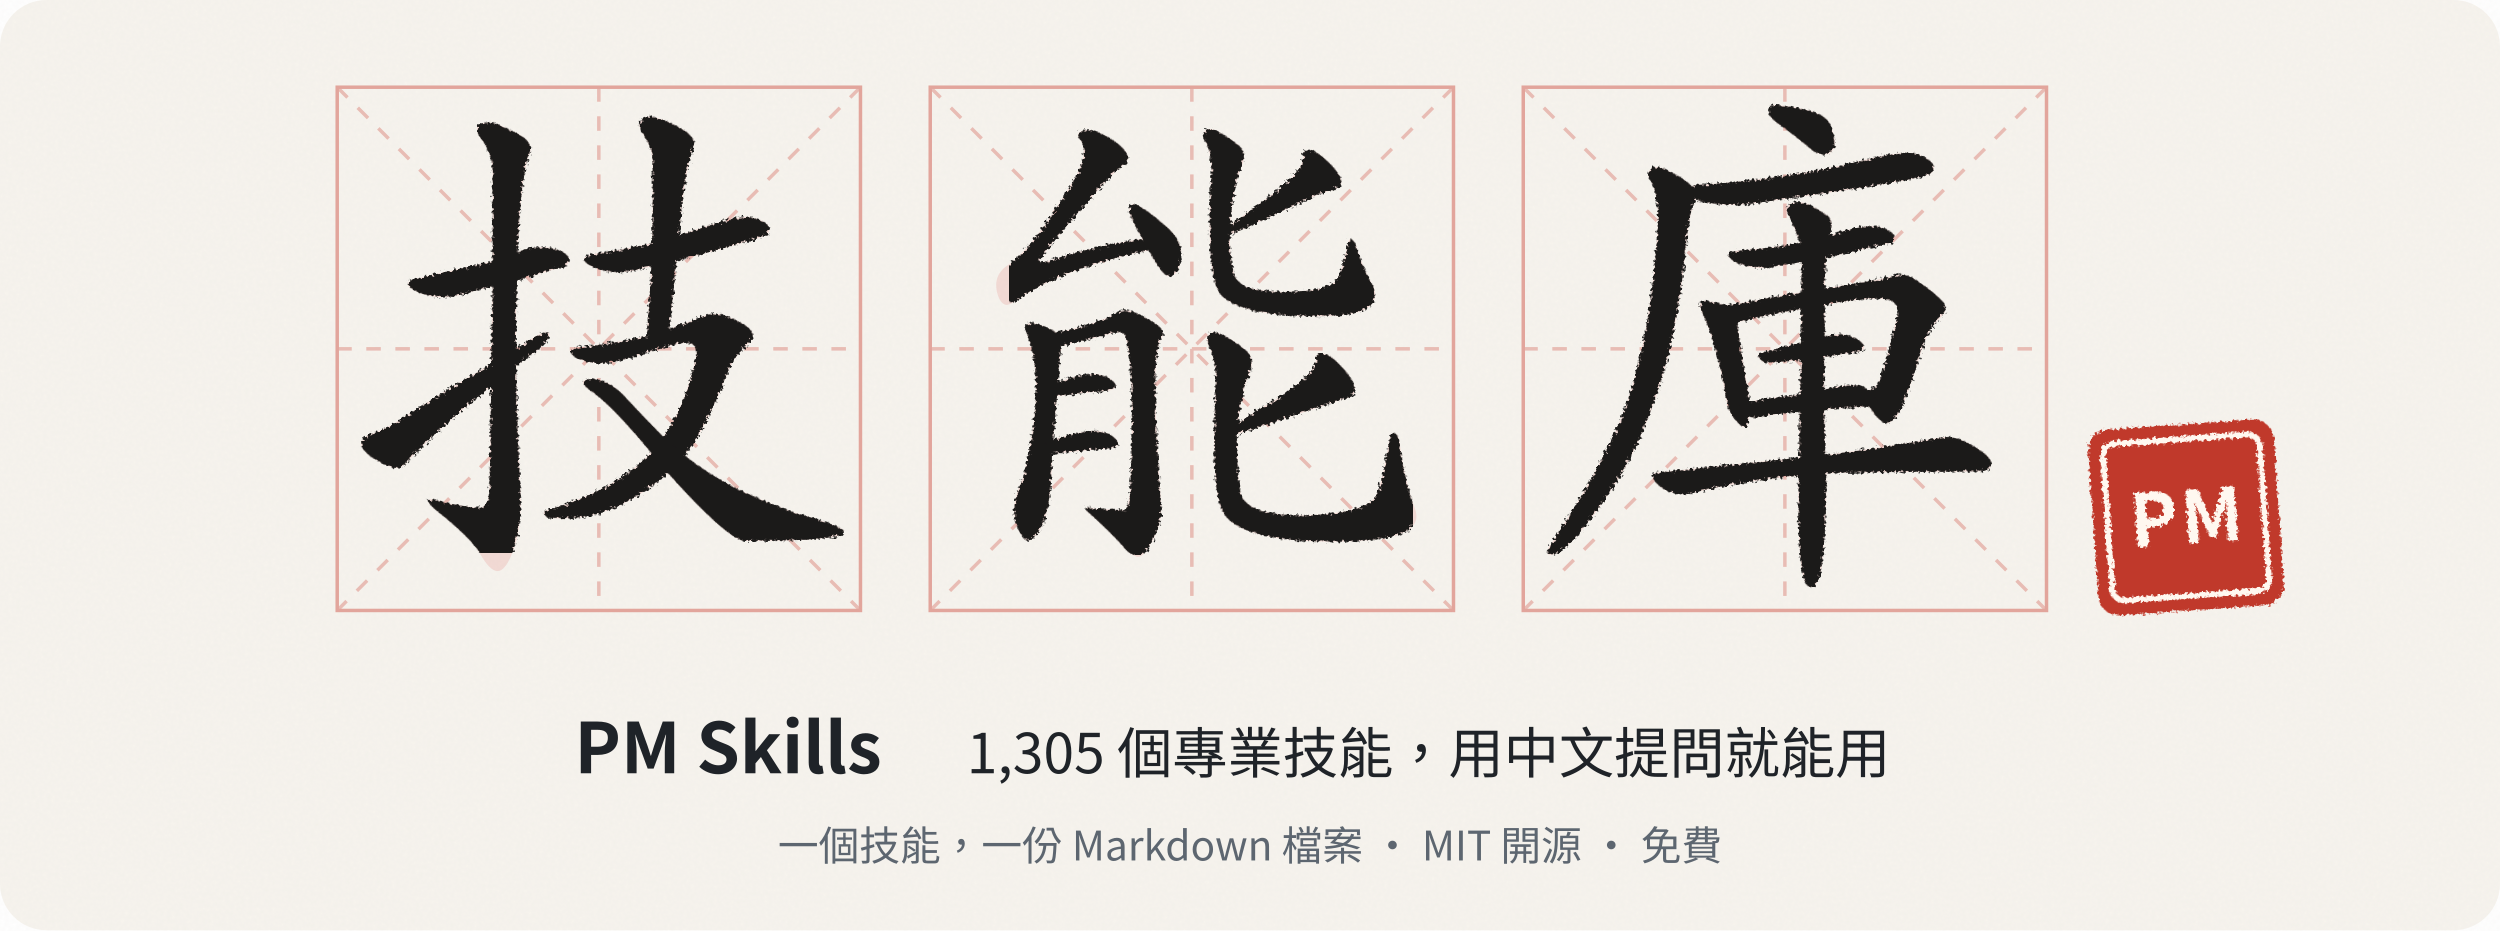
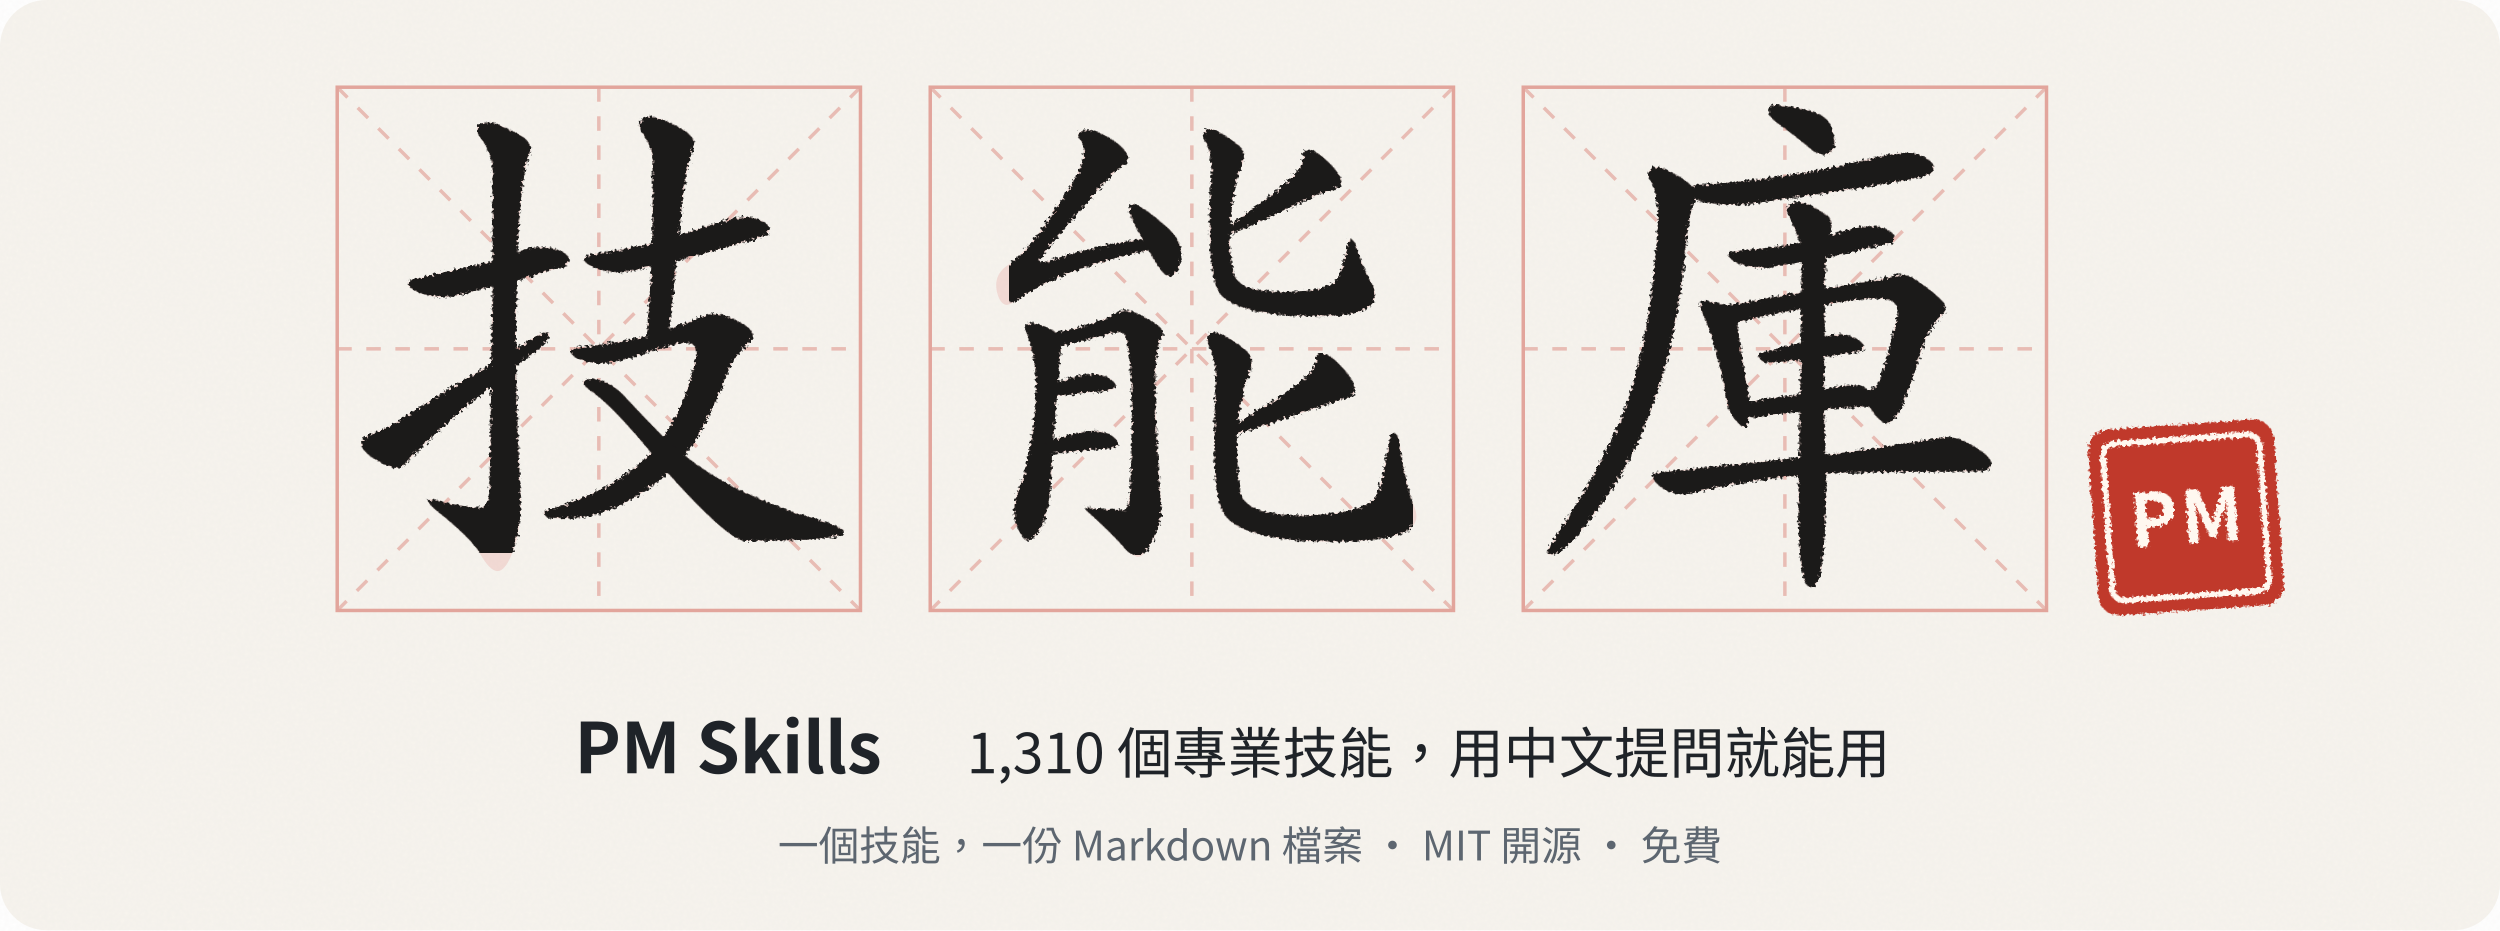
- <svg xmlns="http://www.w3.org/2000/svg" width="860" height="320" viewBox="0 0 860 320" role="img" aria-label="書法動畫：「技能庫」三個字一筆一畫寫出來，最後蓋上 PM 印章。PM Skills，1,305 個專業技能，用中文提問就能用">
+ <svg xmlns="http://www.w3.org/2000/svg" width="860" height="320" viewBox="0 0 860 320" role="img" aria-label="書法動畫：「技能庫」三個字一筆一畫寫出來，最後蓋上 PM 印章。PM Skills，1,310 個專業技能，用中文提問就能用">
  <style>
text{font-family:"PingFang TC","Noto Sans CJK TC","Microsoft JhengHei",sans-serif}
@keyframes k0{0%,2.86%{stroke-dashoffset:302;opacity:0}2.93%{opacity:1}4.00%,91.43%{stroke-dashoffset:0;opacity:1}96.43%,100%{stroke-dashoffset:0;opacity:0}}.k0{animation:k0 14s infinite;stroke-dasharray:298 898;stroke-dashoffset:0}
@keyframes k1{0%,4.43%{stroke-dashoffset:946;opacity:0}4.50%{opacity:1}7.23%,91.43%{stroke-dashoffset:0;opacity:1}96.43%,100%{stroke-dashoffset:0;opacity:0}}.k1{animation:k1 14s infinite;stroke-dasharray:942 1542;stroke-dashoffset:0}
@keyframes k2{0%,7.66%{stroke-dashoffset:420;opacity:0}7.73%{opacity:1}8.90%,91.43%{stroke-dashoffset:0;opacity:1}96.43%,100%{stroke-dashoffset:0;opacity:0}}.k2{animation:k2 14s infinite;stroke-dasharray:416 1016;stroke-dashoffset:0}
@keyframes k3{0%,9.33%{stroke-dashoffset:349;opacity:0}9.40%{opacity:1}10.47%,91.43%{stroke-dashoffset:0;opacity:1}96.43%,100%{stroke-dashoffset:0;opacity:0}}.k3{animation:k3 14s infinite;stroke-dasharray:345 945;stroke-dashoffset:0}
@keyframes k4{0%,10.90%{stroke-dashoffset:436;opacity:0}10.97%{opacity:1}12.18%,91.43%{stroke-dashoffset:0;opacity:1}96.43%,100%{stroke-dashoffset:0;opacity:0}}.k4{animation:k4 14s infinite;stroke-dasharray:432 1032;stroke-dashoffset:0}
@keyframes k5{0%,12.61%{stroke-dashoffset:806;opacity:0}12.68%{opacity:1}15.00%,91.43%{stroke-dashoffset:0;opacity:1}96.43%,100%{stroke-dashoffset:0;opacity:0}}.k5{animation:k5 14s infinite;stroke-dasharray:802 1402;stroke-dashoffset:0}
@keyframes k6{0%,15.43%{stroke-dashoffset:606;opacity:0}15.50%{opacity:1}17.22%,91.43%{stroke-dashoffset:0;opacity:1}96.43%,100%{stroke-dashoffset:0;opacity:0}}.k6{animation:k6 14s infinite;stroke-dasharray:602 1202;stroke-dashoffset:0}
@keyframes k7{0%,19.43%{stroke-dashoffset:570;opacity:0}19.51%{opacity:1}21.12%,91.43%{stroke-dashoffset:0;opacity:1}96.43%,100%{stroke-dashoffset:0;opacity:0}}.k7{animation:k7 14s infinite;stroke-dasharray:566 1166;stroke-dashoffset:0}
@keyframes k8{0%,21.55%{stroke-dashoffset:143;opacity:0}21.62%{opacity:1}22.69%,91.43%{stroke-dashoffset:0;opacity:1}96.43%,100%{stroke-dashoffset:0;opacity:0}}.k8{animation:k8 14s infinite;stroke-dasharray:139 739;stroke-dashoffset:0}
@keyframes k9{0%,23.12%{stroke-dashoffset:422;opacity:0}23.19%{opacity:1}24.36%,91.43%{stroke-dashoffset:0;opacity:1}96.43%,100%{stroke-dashoffset:0;opacity:0}}.k9{animation:k9 14s infinite;stroke-dasharray:418 1018;stroke-dashoffset:0}
@keyframes k10{0%,24.79%{stroke-dashoffset:658;opacity:0}24.86%{opacity:1}26.74%,91.43%{stroke-dashoffset:0;opacity:1}96.43%,100%{stroke-dashoffset:0;opacity:0}}.k10{animation:k10 14s infinite;stroke-dasharray:654 1254;stroke-dashoffset:0}
@keyframes k11{0%,27.17%{stroke-dashoffset:109;opacity:0}27.24%{opacity:1}28.31%,91.43%{stroke-dashoffset:0;opacity:1}96.43%,100%{stroke-dashoffset:0;opacity:0}}.k11{animation:k11 14s infinite;stroke-dasharray:105 705;stroke-dashoffset:0}
@keyframes k12{0%,28.74%{stroke-dashoffset:122;opacity:0}28.81%{opacity:1}29.88%,91.43%{stroke-dashoffset:0;opacity:1}96.43%,100%{stroke-dashoffset:0;opacity:0}}.k12{animation:k12 14s infinite;stroke-dasharray:118 718;stroke-dashoffset:0}
@keyframes k13{0%,30.31%{stroke-dashoffset:250;opacity:0}30.38%{opacity:1}31.45%,91.43%{stroke-dashoffset:0;opacity:1}96.43%,100%{stroke-dashoffset:0;opacity:0}}.k13{animation:k13 14s infinite;stroke-dasharray:246 846;stroke-dashoffset:0}
@keyframes k14{0%,31.88%{stroke-dashoffset:667;opacity:0}31.95%{opacity:1}33.85%,91.43%{stroke-dashoffset:0;opacity:1}96.43%,100%{stroke-dashoffset:0;opacity:0}}.k14{animation:k14 14s infinite;stroke-dasharray:663 1263;stroke-dashoffset:0}
@keyframes k15{0%,34.28%{stroke-dashoffset:252;opacity:0}34.35%{opacity:1}35.43%,91.43%{stroke-dashoffset:0;opacity:1}96.43%,100%{stroke-dashoffset:0;opacity:0}}.k15{animation:k15 14s infinite;stroke-dasharray:248 848;stroke-dashoffset:0}
@keyframes k16{0%,35.85%{stroke-dashoffset:817;opacity:0}35.93%{opacity:1}38.27%,91.43%{stroke-dashoffset:0;opacity:1}96.43%,100%{stroke-dashoffset:0;opacity:0}}.k16{animation:k16 14s infinite;stroke-dasharray:813 1413;stroke-dashoffset:0}
@keyframes k17{0%,40.49%{stroke-dashoffset:128;opacity:0}40.56%{opacity:1}41.63%,91.43%{stroke-dashoffset:0;opacity:1}96.43%,100%{stroke-dashoffset:0;opacity:0}}.k17{animation:k17 14s infinite;stroke-dasharray:124 724;stroke-dashoffset:0}
@keyframes k18{0%,42.06%{stroke-dashoffset:464;opacity:0}42.13%{opacity:1}43.43%,91.43%{stroke-dashoffset:0;opacity:1}96.43%,100%{stroke-dashoffset:0;opacity:0}}.k18{animation:k18 14s infinite;stroke-dasharray:460 1060;stroke-dashoffset:0}
@keyframes k19{0%,43.86%{stroke-dashoffset:810;opacity:0}43.93%{opacity:1}46.26%,91.43%{stroke-dashoffset:0;opacity:1}96.43%,100%{stroke-dashoffset:0;opacity:0}}.k19{animation:k19 14s infinite;stroke-dasharray:806 1406;stroke-dashoffset:0}
@keyframes k20{0%,46.68%{stroke-dashoffset:315;opacity:0}46.76%{opacity:1}47.83%,91.43%{stroke-dashoffset:0;opacity:1}96.43%,100%{stroke-dashoffset:0;opacity:0}}.k20{animation:k20 14s infinite;stroke-dasharray:311 911;stroke-dashoffset:0}
@keyframes k21{0%,48.26%{stroke-dashoffset:245;opacity:0}48.33%{opacity:1}49.40%,91.43%{stroke-dashoffset:0;opacity:1}96.43%,100%{stroke-dashoffset:0;opacity:0}}.k21{animation:k21 14s infinite;stroke-dasharray:241 841;stroke-dashoffset:0}
@keyframes k22{0%,49.83%{stroke-dashoffset:621;opacity:0}49.90%{opacity:1}51.66%,91.43%{stroke-dashoffset:0;opacity:1}96.43%,100%{stroke-dashoffset:0;opacity:0}}.k22{animation:k22 14s infinite;stroke-dasharray:617 1217;stroke-dashoffset:0}
@keyframes k23{0%,52.09%{stroke-dashoffset:194;opacity:0}52.16%{opacity:1}53.24%,91.43%{stroke-dashoffset:0;opacity:1}96.43%,100%{stroke-dashoffset:0;opacity:0}}.k23{animation:k23 14s infinite;stroke-dasharray:190 790;stroke-dashoffset:0}
@keyframes k24{0%,53.66%{stroke-dashoffset:234;opacity:0}53.74%{opacity:1}54.81%,91.43%{stroke-dashoffset:0;opacity:1}96.43%,100%{stroke-dashoffset:0;opacity:0}}.k24{animation:k24 14s infinite;stroke-dasharray:230 830;stroke-dashoffset:0}
@keyframes k25{0%,55.24%{stroke-dashoffset:651;opacity:0}55.31%{opacity:1}57.16%,91.43%{stroke-dashoffset:0;opacity:1}96.43%,100%{stroke-dashoffset:0;opacity:0}}.k25{animation:k25 14s infinite;stroke-dasharray:647 1247;stroke-dashoffset:0}
@keyframes k26{0%,57.59%{stroke-dashoffset:751;opacity:0}57.66%{opacity:1}59.81%,91.43%{stroke-dashoffset:0;opacity:1}96.43%,100%{stroke-dashoffset:0;opacity:0}}.k26{animation:k26 14s infinite;stroke-dasharray:747 1347;stroke-dashoffset:0}
@keyframes seal{0%,63.10%{opacity:0;transform:scale(1.35)}65.60%{opacity:1;transform:scale(.96)}67.03%,91.43%{opacity:1;transform:scale(1)}96.43%,100%{opacity:0;transform:scale(1)}}.seal{animation:seal 14s infinite;transform-box:fill-box;transform-origin:center}
@media (prefers-reduced-motion: reduce){[class]{animation:none!important}}
</style>
  <defs>
    <filter id="brush" x="-5%" y="-5%" width="110%" height="110%">
      <feTurbulence type="fractalNoise" baseFrequency=".9" numOctaves="2" seed="7" result="n" />
      <feDisplacementMap in="SourceGraphic" in2="n" scale="2.2" />
    </filter>
    <filter id="grain">
      <feTurbulence type="fractalNoise" baseFrequency=".75" numOctaves="2" seed="3" />
      <feColorMatrix values="0 0 0 0 .5  0 0 0 0 .45  0 0 0 0 .4  0 0 0 .07 0" />
    </filter>
    <clipPath id="c0">
      <path d="M 352 522 Q 445 549 448 551 Q 457 560 452 568 Q 445 580 414 586 Q 383 590 353 577 L 304 559 Q 163 528 160 526 Q 123 519 150 503 Q 195 479 254 497 Q 276 504 304 510 L 352 522 Z" />
    </clipPath>
    <clipPath id="c1">
      <path d="M 301 315 Q 300 224 298 112 Q 298 87 284 78 Q 280 74 209 87 Q 176 99 179 89 Q 180 82 200 67 Q 263 16 279 -12 Q 298 -46 313 -47 Q 328 -48 342 -13 Q 361 33 359 106 Q 352 230 350 354 L 350 387 Q 349 454 352 522 L 353 577 Q 359 718 374 765 Q 392 795 336 817 Q 302 836 283 829 Q 265 822 281 800 Q 303 772 304 738 Q 305 719 304 559 L 304 510 Q 303 444 301 358 L 301 315 Z" />
    </clipPath>
    <clipPath id="c2">
      <path d="M 301 358 Q 205 303 123 249 Q 87 227 63 220 Q 50 213 47 204 Q 46 194 62 180 Q 83 164 108 156 Q 124 152 135 165 Q 193 228 301 315 L 350 354 Q 365 367 381 378 Q 403 391 412 407 Q 419 422 408 420 Q 395 420 350 387 L 301 358 Z" />
    </clipPath>
    <clipPath id="c3">
      <path d="M 664 560 Q 833 605 840 611 Q 849 620 844 628 Q 837 640 806 646 Q 779 649 669 610 L 616 595 Q 564 583 504 574 Q 467 567 495 551 Q 540 527 604 547 Q 608 548 615 549 L 664 560 Z" />
    </clipPath>
    <clipPath id="c4">
      <path d="M 650 427 Q 657 496 664 560 L 669 610 Q 679 733 698 787 Q 702 797 682 814 Q 646 836 621 841 Q 605 845 596 836 Q 587 829 596 813 Q 618 779 617 755 Q 618 679 616 595 L 615 549 Q 611 485 606 413 C 604 383 647 397 650 427 Z" />
    </clipPath>
    <clipPath id="c5">
      <path d="M 679 180 Q 716 219 765 344 Q 778 375 801 395 Q 822 413 807 427 Q 794 440 759 453 Q 734 462 703 446 Q 678 437 650 427 L 606 413 Q 555 401 479 392 Q 464 391 459 383 Q 455 376 475 367 Q 515 352 568 369 Q 665 400 684 400 Q 709 397 702 371 Q 680 272 638 216 L 614 185 Q 548 113 413 73 Q 397 69 410 59 Q 417 55 462 57 Q 555 64 647 145 L 679 180 Z" />
    </clipPath>
    <clipPath id="c6">
      <path d="M 647 145 Q 761 18 796 12 Q 911 12 957 18 Q 994 22 991 32 Q 988 41 896 67 Q 754 118 682 178 Q 679 179 679 180 L 638 216 Q 604 250 568 289 Q 534 328 501 328 Q 485 329 481 324 Q 480 318 493 308 Q 536 280 614 185 L 647 145 Z" />
    </clipPath>
    <clipPath id="c7">
      <path d="M 415 603 Q 327 591 225 558 Q 209 554 217 566 Q 233 590 282 646 Q 357 733 372 743 Q 381 750 386 757 Q 390 770 371 786 Q 337 813 311 816 Q 298 817 291 811 Q 287 804 295 795 Q 310 774 286 727 Q 208 594 157 555 Q 120 534 132 494 Q 139 473 151 474 Q 157 475 171 484 Q 249 539 400 575 Q 412 578 421 579 Q 422 580 428 580 C 458 585 445 607 415 603 Z" />
    </clipPath>
    <clipPath id="c8">
      <path d="M 428 580 Q 452 535 464 531 Q 473 528 481 537 Q 490 547 491 575 Q 492 596 469 621 Q 412 672 396 671 Q 392 670 389 658 Q 388 652 415 603 L 428 580 Z" />
    </clipPath>
    <clipPath id="c9">
      <path d="M 241 210 Q 244 259 248 296 L 250 322 Q 253 370 256 387 Q 256 391 256 393 C 258 412 258 412 245 420 Q 244 423 240 424 Q 212 439 195 438 Q 182 434 187 423 Q 230 324 181 134 Q 148 64 180 22 Q 186 9 196 14 Q 238 41 238 175 Q 238 179 239 183 L 241 210 Z" />
    </clipPath>
    <clipPath id="c10">
      <path d="M 256 393 Q 262 394 269 397 Q 314 407 359 419 Q 377 423 381 415 Q 402 352 391 105 Q 388 83 382 72 Q 381 72 322 75 Q 303 81 305 72 Q 350 32 376 3 Q 388 -13 402 -18 Q 409 -22 418 -13 Q 454 33 452 81 Q 430 366 450 404 Q 460 420 450 430 Q 431 446 398 460 Q 382 467 368 460 Q 320 433 245 420 C 216 414 227 385 256 393 Z" />
    </clipPath>
    <clipPath id="c11">
      <path d="M 248 296 Q 249 296 254 296 Q 308 303 348 306 Q 369 310 361 321 Q 351 334 329 338 Q 298 342 250 322 C 222 311 218 296 248 296 Z" />
    </clipPath>
    <clipPath id="c12">
      <path d="M 239 183 Q 240 183 245 183 Q 306 190 351 193 Q 373 197 365 209 Q 355 222 331 227 Q 307 231 241 210 C 212 201 209 183 239 183 Z" />
    </clipPath>
    <clipPath id="c13">
      <path d="M 586 611 Q 622 626 744 683 Q 765 693 788 699 Q 810 705 803 723 Q 794 741 773 759 Q 754 777 741 776 Q 728 777 730 764 Q 730 733 658 682 Q 624 657 587 630 C 563 612 558 599 586 611 Z" />
    </clipPath>
    <clipPath id="c14">
      <path d="M 867 511 Q 851 536 835 584 Q 832 597 825 602 Q 818 606 816 587 Q 803 532 794 521 Q 776 500 685 499 Q 637 502 617 510 Q 599 520 596 532 Q 587 556 586 611 L 587 630 Q 593 708 609 744 Q 621 771 603 787 Q 558 821 544 818 Q 531 814 537 797 Q 555 763 549 713 Q 540 530 568 495 Q 583 474 642 461 Q 687 452 759 452 Q 825 452 851 465 Q 879 481 867 511 Z" />
    </clipPath>
    <clipPath id="c15">
      <path d="M 600 221 Q 705 255 812 291 Q 836 295 830 315 Q 823 336 801 357 Q 782 378 768 378 Q 755 381 755 366 Q 752 336 672 286 Q 638 267 603 243 C 578 226 571 212 600 221 Z" />
    </clipPath>
    <clipPath id="c16">
      <path d="M 948 77 Q 930 123 919 201 Q 918 217 910 222 Q 901 226 898 207 Q 882 110 868 94 Q 837 64 726 62 Q 663 63 637 75 Q 613 87 608 103 Q 601 125 600 221 L 603 243 Q 609 307 624 338 Q 637 368 618 385 Q 569 424 552 420 Q 537 414 544 397 Q 563 360 558 304 Q 549 99 575 65 Q 596 32 673 19 Q 728 9 818 11 Q 897 14 930 30 Q 960 46 948 77 Z" />
    </clipPath>
    <clipPath id="c17">
      <path d="M 515 817 Q 539 799 564 778 Q 579 766 594 769 Q 604 770 609 784 Q 612 800 600 828 Q 588 855 506 864 Q 490 867 484 863 Q 480 859 482 846 Q 486 836 515 817 Z" />
    </clipPath>
    <clipPath id="c18">
      <path d="M 337 680 Q 386 665 446 672 Q 776 717 797 731 Q 807 738 802 748 Q 796 761 767 770 Q 736 777 630 748 Q 467 715 340 709 Q 334 709 330 706 C 301 699 308 688 337 680 Z" />
    </clipPath>
    <clipPath id="c19">
      <path d="M 330 706 Q 314 722 286 735 Q 267 747 253 742 Q 240 735 247 720 Q 269 689 262 606 Q 261 597 260 586 Q 245 393 194 258 Q 152 155 56 8 Q 50 1 48 -5 Q 45 -17 56 -15 Q 95 -9 191 141 Q 203 163 215 186 Q 293 345 315 557 Q 324 657 337 680 C 342 696 342 696 330 706 Z" />
    </clipPath>
    <clipPath id="c20">
      <path d="M 593 566 Q 720 596 722 596 Q 729 603 726 610 Q 720 620 696 627 Q 669 633 600 610 L 542 595 Q 484 585 420 580 Q 389 576 411 560 Q 450 539 497 550 Q 519 554 545 558 L 593 566 Z" />
    </clipPath>
    <clipPath id="c21">
      <path d="M 396 473 Q 386 477 364 481 Q 352 484 349 479 Q 342 473 351 457 Q 379 396 396 297 Q 399 267 416 248 Q 434 226 439 241 Q 440 248 442 255 L 442 285 Q 441 295 440 306 Q 422 406 419 439 Q 418 440 420 440 C 421 465 421 465 396 473 Z" />
    </clipPath>
    <clipPath id="c22">
      <path d="M 677 275 Q 690 253 704 245 Q 714 236 732 257 Q 747 279 783 396 Q 793 427 819 452 Q 832 465 822 479 Q 806 498 764 526 Q 743 536 728 532 Q 694 522 645 515 Q 620 511 590 506 L 544 498 Q 525 497 506 492 Q 445 480 396 473 C 366 469 391 433 420 440 Q 469 453 544 466 L 590 474 Q 702 495 724 480 Q 737 470 732 452 Q 705 340 695 322 Q 689 310 673 307 C 659 300 660 300 677 275 Z" />
    </clipPath>
    <clipPath id="c23">
      <path d="M 589 372 Q 622 378 651 381 Q 673 385 665 397 Q 655 410 631 415 Q 615 418 590 412 L 544 400 Q 502 390 467 380 Q 451 377 470 362 Q 476 359 543 366 L 589 372 Z" />
    </clipPath>
    <clipPath id="c24">
      <path d="M 589 269 Q 628 273 677 275 C 706 276 695 286 673 307 Q 672 310 668 312 Q 647 324 589 308 L 542 299 Q 487 292 442 285 C 412 280 412 260 442 255 Q 452 252 464 255 Q 494 261 541 265 L 589 269 Z" />
    </clipPath>
    <clipPath id="c25">
      <path d="M 593 144 Q 636 147 889 148 Q 908 148 914 156 Q 920 168 904 182 Q 853 222 814 214 Q 730 199 591 180 L 540 175 Q 413 162 265 146 Q 244 145 259 127 Q 272 112 291 107 Q 312 101 328 105 Q 424 129 533 139 Q 534 140 539 139 L 593 144 Z" />
    </clipPath>
    <clipPath id="c26">
      <path d="M 539 139 Q 536 -47 554 -73 Q 560 -80 567 -78 Q 583 -68 587 -13 Q 594 66 593 144 L 591 180 Q 590 213 589 269 L 589 308 Q 589 338 589 372 L 590 412 Q 590 442 590 474 L 590 506 Q 590 536 593 566 L 600 610 Q 601 617 603 625 Q 606 643 592 651 Q 561 672 547 674 Q 535 678 520 670 Q 511 663 519 652 Q 540 601 542 595 L 545 558 Q 545 530 544 498 L 544 466 Q 544 435 544 400 L 543 366 Q 542 335 542 299 L 541 265 Q 540 223 540 175 L 539 139 Z" />
    </clipPath>
  </defs>
  <rect width="860" height="320" rx="16" fill="#f7f4ee" />
  <rect width="860" height="320" rx="16" filter="url(#grain)" />
  <g stroke="#e2a59c" fill="none" stroke-width="1.2">
    <rect x="116" y="30" width="180" height="180" />
    <path d="M116 120h180M206 30v180M116 30l180 180M296 30l-180 180" stroke-dasharray="5 5" opacity=".7" />
  </g>
  <g transform="matrix(0.17578 0 0 -0.17578 116 188.20)" fill="#d9534f" opacity=".16">
    <path d="M 352 522 Q 445 549 448 551 Q 457 560 452 568 Q 445 580 414 586 Q 383 590 353 577 L 304 559 Q 163 528 160 526 Q 123 519 150 503 Q 195 479 254 497 Q 276 504 304 510 L 352 522 Z" />
    <path d="M 301 315 Q 300 224 298 112 Q 298 87 284 78 Q 280 74 209 87 Q 176 99 179 89 Q 180 82 200 67 Q 263 16 279 -12 Q 298 -46 313 -47 Q 328 -48 342 -13 Q 361 33 359 106 Q 352 230 350 354 L 350 387 Q 349 454 352 522 L 353 577 Q 359 718 374 765 Q 392 795 336 817 Q 302 836 283 829 Q 265 822 281 800 Q 303 772 304 738 Q 305 719 304 559 L 304 510 Q 303 444 301 358 L 301 315 Z" />
    <path d="M 301 358 Q 205 303 123 249 Q 87 227 63 220 Q 50 213 47 204 Q 46 194 62 180 Q 83 164 108 156 Q 124 152 135 165 Q 193 228 301 315 L 350 354 Q 365 367 381 378 Q 403 391 412 407 Q 419 422 408 420 Q 395 420 350 387 L 301 358 Z" />
    <path d="M 664 560 Q 833 605 840 611 Q 849 620 844 628 Q 837 640 806 646 Q 779 649 669 610 L 616 595 Q 564 583 504 574 Q 467 567 495 551 Q 540 527 604 547 Q 608 548 615 549 L 664 560 Z" />
    <path d="M 650 427 Q 657 496 664 560 L 669 610 Q 679 733 698 787 Q 702 797 682 814 Q 646 836 621 841 Q 605 845 596 836 Q 587 829 596 813 Q 618 779 617 755 Q 618 679 616 595 L 615 549 Q 611 485 606 413 C 604 383 647 397 650 427 Z" />
    <path d="M 679 180 Q 716 219 765 344 Q 778 375 801 395 Q 822 413 807 427 Q 794 440 759 453 Q 734 462 703 446 Q 678 437 650 427 L 606 413 Q 555 401 479 392 Q 464 391 459 383 Q 455 376 475 367 Q 515 352 568 369 Q 665 400 684 400 Q 709 397 702 371 Q 680 272 638 216 L 614 185 Q 548 113 413 73 Q 397 69 410 59 Q 417 55 462 57 Q 555 64 647 145 L 679 180 Z" />
    <path d="M 647 145 Q 761 18 796 12 Q 911 12 957 18 Q 994 22 991 32 Q 988 41 896 67 Q 754 118 682 178 Q 679 179 679 180 L 638 216 Q 604 250 568 289 Q 534 328 501 328 Q 485 329 481 324 Q 480 318 493 308 Q 536 280 614 185 L 647 145 Z" />
  </g>
  <g filter="url(#brush)">
    <g transform="matrix(0.17578 0 0 -0.17578 116 188.20)" fill="none" stroke="#1b1a19" stroke-width="140" stroke-linecap="round" stroke-linejoin="round">
      <path class="k0" clip-path="url(#c0)" d="M152 516L188 511L240 518L393 561L443 560" />
      <path class="k1" clip-path="url(#c1)" d="M289 814L306 806L337 771L325 415L328 97L322 66L305 34L237 61L198 80L196 87L185 87" />
      <path class="k2" clip-path="url(#c2)" d="M60 202L111 197L227 287L406 412" />
      <path class="k3" clip-path="url(#c3)" d="M496 564L533 558L573 563L797 622L833 622" />
      <path class="k4" clip-path="url(#c4)" d="M608 825L654 783L630 443L612 421" />
      <path class="k5" clip-path="url(#c5)" d="M467 381L511 377L555 383L691 420L724 418L747 406L718 308L691 247L634 168L598 136L532 96L452 69L415 65" />
      <path class="k6" clip-path="url(#c6)" d="M486 322L516 310L550 285L673 151L778 70L826 51L986 30" />
    </g>
  </g>
  <g stroke="#e2a59c" fill="none" stroke-width="1.2">
    <rect x="320" y="30" width="180" height="180" />
    <path d="M320 120h180M410 30v180M320 30l180 180M500 30l-180 180" stroke-dasharray="5 5" opacity=".7" />
  </g>
  <g transform="matrix(0.17578 0 0 -0.17578 320 188.20)" fill="#d9534f" opacity=".16">
    <path d="M 415 603 Q 327 591 225 558 Q 209 554 217 566 Q 233 590 282 646 Q 357 733 372 743 Q 381 750 386 757 Q 390 770 371 786 Q 337 813 311 816 Q 298 817 291 811 Q 287 804 295 795 Q 310 774 286 727 Q 208 594 157 555 Q 120 534 132 494 Q 139 473 151 474 Q 157 475 171 484 Q 249 539 400 575 Q 412 578 421 579 Q 422 580 428 580 C 458 585 445 607 415 603 Z" />
    <path d="M 428 580 Q 452 535 464 531 Q 473 528 481 537 Q 490 547 491 575 Q 492 596 469 621 Q 412 672 396 671 Q 392 670 389 658 Q 388 652 415 603 L 428 580 Z" />
    <path d="M 241 210 Q 244 259 248 296 L 250 322 Q 253 370 256 387 Q 256 391 256 393 C 258 412 258 412 245 420 Q 244 423 240 424 Q 212 439 195 438 Q 182 434 187 423 Q 230 324 181 134 Q 148 64 180 22 Q 186 9 196 14 Q 238 41 238 175 Q 238 179 239 183 L 241 210 Z" />
    <path d="M 256 393 Q 262 394 269 397 Q 314 407 359 419 Q 377 423 381 415 Q 402 352 391 105 Q 388 83 382 72 Q 381 72 322 75 Q 303 81 305 72 Q 350 32 376 3 Q 388 -13 402 -18 Q 409 -22 418 -13 Q 454 33 452 81 Q 430 366 450 404 Q 460 420 450 430 Q 431 446 398 460 Q 382 467 368 460 Q 320 433 245 420 C 216 414 227 385 256 393 Z" />
    <path d="M 248 296 Q 249 296 254 296 Q 308 303 348 306 Q 369 310 361 321 Q 351 334 329 338 Q 298 342 250 322 C 222 311 218 296 248 296 Z" />
    <path d="M 239 183 Q 240 183 245 183 Q 306 190 351 193 Q 373 197 365 209 Q 355 222 331 227 Q 307 231 241 210 C 212 201 209 183 239 183 Z" />
    <path d="M 586 611 Q 622 626 744 683 Q 765 693 788 699 Q 810 705 803 723 Q 794 741 773 759 Q 754 777 741 776 Q 728 777 730 764 Q 730 733 658 682 Q 624 657 587 630 C 563 612 558 599 586 611 Z" />
    <path d="M 867 511 Q 851 536 835 584 Q 832 597 825 602 Q 818 606 816 587 Q 803 532 794 521 Q 776 500 685 499 Q 637 502 617 510 Q 599 520 596 532 Q 587 556 586 611 L 587 630 Q 593 708 609 744 Q 621 771 603 787 Q 558 821 544 818 Q 531 814 537 797 Q 555 763 549 713 Q 540 530 568 495 Q 583 474 642 461 Q 687 452 759 452 Q 825 452 851 465 Q 879 481 867 511 Z" />
    <path d="M 600 221 Q 705 255 812 291 Q 836 295 830 315 Q 823 336 801 357 Q 782 378 768 378 Q 755 381 755 366 Q 752 336 672 286 Q 638 267 603 243 C 578 226 571 212 600 221 Z" />
    <path d="M 948 77 Q 930 123 919 201 Q 918 217 910 222 Q 901 226 898 207 Q 882 110 868 94 Q 837 64 726 62 Q 663 63 637 75 Q 613 87 608 103 Q 601 125 600 221 L 603 243 Q 609 307 624 338 Q 637 368 618 385 Q 569 424 552 420 Q 537 414 544 397 Q 563 360 558 304 Q 549 99 575 65 Q 596 32 673 19 Q 728 9 818 11 Q 897 14 930 30 Q 960 46 948 77 Z" />
  </g>
  <g filter="url(#brush)">
    <g transform="matrix(0.17578 0 0 -0.17578 320 188.20)" fill="none" stroke="#1b1a19" stroke-width="140" stroke-linecap="round" stroke-linejoin="round">
      <path class="k7" clip-path="url(#c7)" d="M299 806L320 792L337 762L276 668L205 579L193 539L225 537L312 568L396 588L424 585" />
      <path class="k8" clip-path="url(#c8)" d="M398 662L452 597L468 545" />
      <path class="k9" clip-path="url(#c9)" d="M196 428L223 402L229 332L215 164L191 24" />
      <path class="k10" clip-path="url(#c10)" d="M254 416L264 410L380 441L396 435L417 412L421 92L414 55L401 36L314 70" />
      <path class="k11" clip-path="url(#c11)" d="M251 302L264 312L303 320L352 316" />
      <path class="k12" clip-path="url(#c12)" d="M242 190L256 201L292 207L330 209L355 203" />
      <path class="k13" clip-path="url(#c13)" d="M738 767L752 746L754 725L685 676L598 628L588 616" />
      <path class="k14" clip-path="url(#c14)" d="M547 806L581 761L570 699L565 611L573 537L591 502L621 486L689 476L750 477L803 486L828 499L824 595" />
      <path class="k15" clip-path="url(#c15)" d="M764 369L773 356L777 321L720 287L612 236L607 226" />
      <path class="k16" clip-path="url(#c16)" d="M556 406L593 357L579 264L579 143L593 80L620 58L667 42L760 37L843 44L895 62L905 73L908 214" />
    </g>
  </g>
  <g stroke="#e2a59c" fill="none" stroke-width="1.2">
    <rect x="524" y="30" width="180" height="180" />
    <path d="M524 120h180M614 30v180M524 30l180 180M704 30l-180 180" stroke-dasharray="5 5" opacity=".7" />
  </g>
  <g transform="matrix(0.17578 0 0 -0.17578 524 188.20)" fill="#d9534f" opacity=".16">
    <path d="M 515 817 Q 539 799 564 778 Q 579 766 594 769 Q 604 770 609 784 Q 612 800 600 828 Q 588 855 506 864 Q 490 867 484 863 Q 480 859 482 846 Q 486 836 515 817 Z" />
    <path d="M 337 680 Q 386 665 446 672 Q 776 717 797 731 Q 807 738 802 748 Q 796 761 767 770 Q 736 777 630 748 Q 467 715 340 709 Q 334 709 330 706 C 301 699 308 688 337 680 Z" />
    <path d="M 330 706 Q 314 722 286 735 Q 267 747 253 742 Q 240 735 247 720 Q 269 689 262 606 Q 261 597 260 586 Q 245 393 194 258 Q 152 155 56 8 Q 50 1 48 -5 Q 45 -17 56 -15 Q 95 -9 191 141 Q 203 163 215 186 Q 293 345 315 557 Q 324 657 337 680 C 342 696 342 696 330 706 Z" />
    <path d="M 593 566 Q 720 596 722 596 Q 729 603 726 610 Q 720 620 696 627 Q 669 633 600 610 L 542 595 Q 484 585 420 580 Q 389 576 411 560 Q 450 539 497 550 Q 519 554 545 558 L 593 566 Z" />
    <path d="M 396 473 Q 386 477 364 481 Q 352 484 349 479 Q 342 473 351 457 Q 379 396 396 297 Q 399 267 416 248 Q 434 226 439 241 Q 440 248 442 255 L 442 285 Q 441 295 440 306 Q 422 406 419 439 Q 418 440 420 440 C 421 465 421 465 396 473 Z" />
    <path d="M 677 275 Q 690 253 704 245 Q 714 236 732 257 Q 747 279 783 396 Q 793 427 819 452 Q 832 465 822 479 Q 806 498 764 526 Q 743 536 728 532 Q 694 522 645 515 Q 620 511 590 506 L 544 498 Q 525 497 506 492 Q 445 480 396 473 C 366 469 391 433 420 440 Q 469 453 544 466 L 590 474 Q 702 495 724 480 Q 737 470 732 452 Q 705 340 695 322 Q 689 310 673 307 C 659 300 660 300 677 275 Z" />
    <path d="M 589 372 Q 622 378 651 381 Q 673 385 665 397 Q 655 410 631 415 Q 615 418 590 412 L 544 400 Q 502 390 467 380 Q 451 377 470 362 Q 476 359 543 366 L 589 372 Z" />
    <path d="M 589 269 Q 628 273 677 275 C 706 276 695 286 673 307 Q 672 310 668 312 Q 647 324 589 308 L 542 299 Q 487 292 442 285 C 412 280 412 260 442 255 Q 452 252 464 255 Q 494 261 541 265 L 589 269 Z" />
    <path d="M 593 144 Q 636 147 889 148 Q 908 148 914 156 Q 920 168 904 182 Q 853 222 814 214 Q 730 199 591 180 L 540 175 Q 413 162 265 146 Q 244 145 259 127 Q 272 112 291 107 Q 312 101 328 105 Q 424 129 533 139 Q 534 140 539 139 L 593 144 Z" />
    <path d="M 539 139 Q 536 -47 554 -73 Q 560 -80 567 -78 Q 583 -68 587 -13 Q 594 66 593 144 L 591 180 Q 590 213 589 269 L 589 308 Q 589 338 589 372 L 590 412 Q 590 442 590 474 L 590 506 Q 590 536 593 566 L 600 610 Q 601 617 603 625 Q 606 643 592 651 Q 561 672 547 674 Q 535 678 520 670 Q 511 663 519 652 Q 540 601 542 595 L 545 558 Q 545 530 544 498 L 544 466 Q 544 435 544 400 L 543 366 Q 542 335 542 299 L 541 265 Q 540 223 540 175 L 539 139 Z" />
  </g>
  <g filter="url(#brush)">
    <g transform="matrix(0.17578 0 0 -0.17578 524 188.20)" fill="none" stroke="#1b1a19" stroke-width="140" stroke-linecap="round" stroke-linejoin="round">
      <path class="k17" clip-path="url(#c17)" d="M490 857L567 817L590 788" />
      <path class="k18" clip-path="url(#c18)" d="M337 701L361 692L457 694L745 745L791 742" />
      <path class="k19" clip-path="url(#c19)" d="M259 729L289 699L298 680L280 502L254 365L224 267L191 191L117 66L57 -6" />
      <path class="k20" clip-path="url(#c20)" d="M413 571L473 565L602 587L673 607L719 604" />
      <path class="k21" clip-path="url(#c21)" d="M358 471L377 455L392 431L428 247" />
      <path class="k22" clip-path="url(#c22)" d="M404 470L427 460L686 505L747 501L775 466L733 335L710 287L682 303" />
      <path class="k23" clip-path="url(#c23)" d="M468 371L530 378L601 395L634 397L655 391" />
      <path class="k24" clip-path="url(#c24)" d="M448 263L492 277L637 295L649 295L669 279" />
      <path class="k25" clip-path="url(#c25)" d="M262 136L312 127L462 150L814 181L866 176L903 163" />
      <path class="k26" clip-path="url(#c26)" d="M527 661L561 633L570 607L563 -68" />
    </g>
  </g>
  <g transform="rotate(-4 752 178)">
    <g class="seal" filter="url(#brush)">
      <rect x="720" y="146" width="64" height="64" rx="7" fill="#c0392b" />
      <rect x="725" y="151" width="54" height="54" rx="4" fill="none" stroke="#fff8f0" stroke-width="2" />
      <text x="752" y="187" text-anchor="middle" font-size="25" font-weight="700" font-family="&quot;Songti SC&quot;,&quot;STSong&quot;,&quot;Noto Serif CJK SC&quot;,serif" fill="#fff8f0" letter-spacing="1">PM</text>
    </g>
  </g>
  <text x="197.6" y="266" font-size="24" font-weight="700" fill="#1f2328" font-family="-apple-system,&quot;Segoe UI&quot;,&quot;PingFang TC&quot;,&quot;Noto Sans CJK TC&quot;,&quot;Microsoft JhengHei&quot;,sans-serif">PM Skills</text>
-   <text x="332.56" y="266" font-size="19" fill="#1f2328">1,305 個專業技能，用中文提問就能用</text>
+   <text x="332.56" y="266" font-size="19" fill="#1f2328">1,310 個專業技能，用中文提問就能用</text>
  <text x="430" y="296" text-anchor="middle" font-size="14" fill="#5d6670">一個技能，一份 Markdown 檔案 · MIT 開源 · 免費</text>
</svg>
